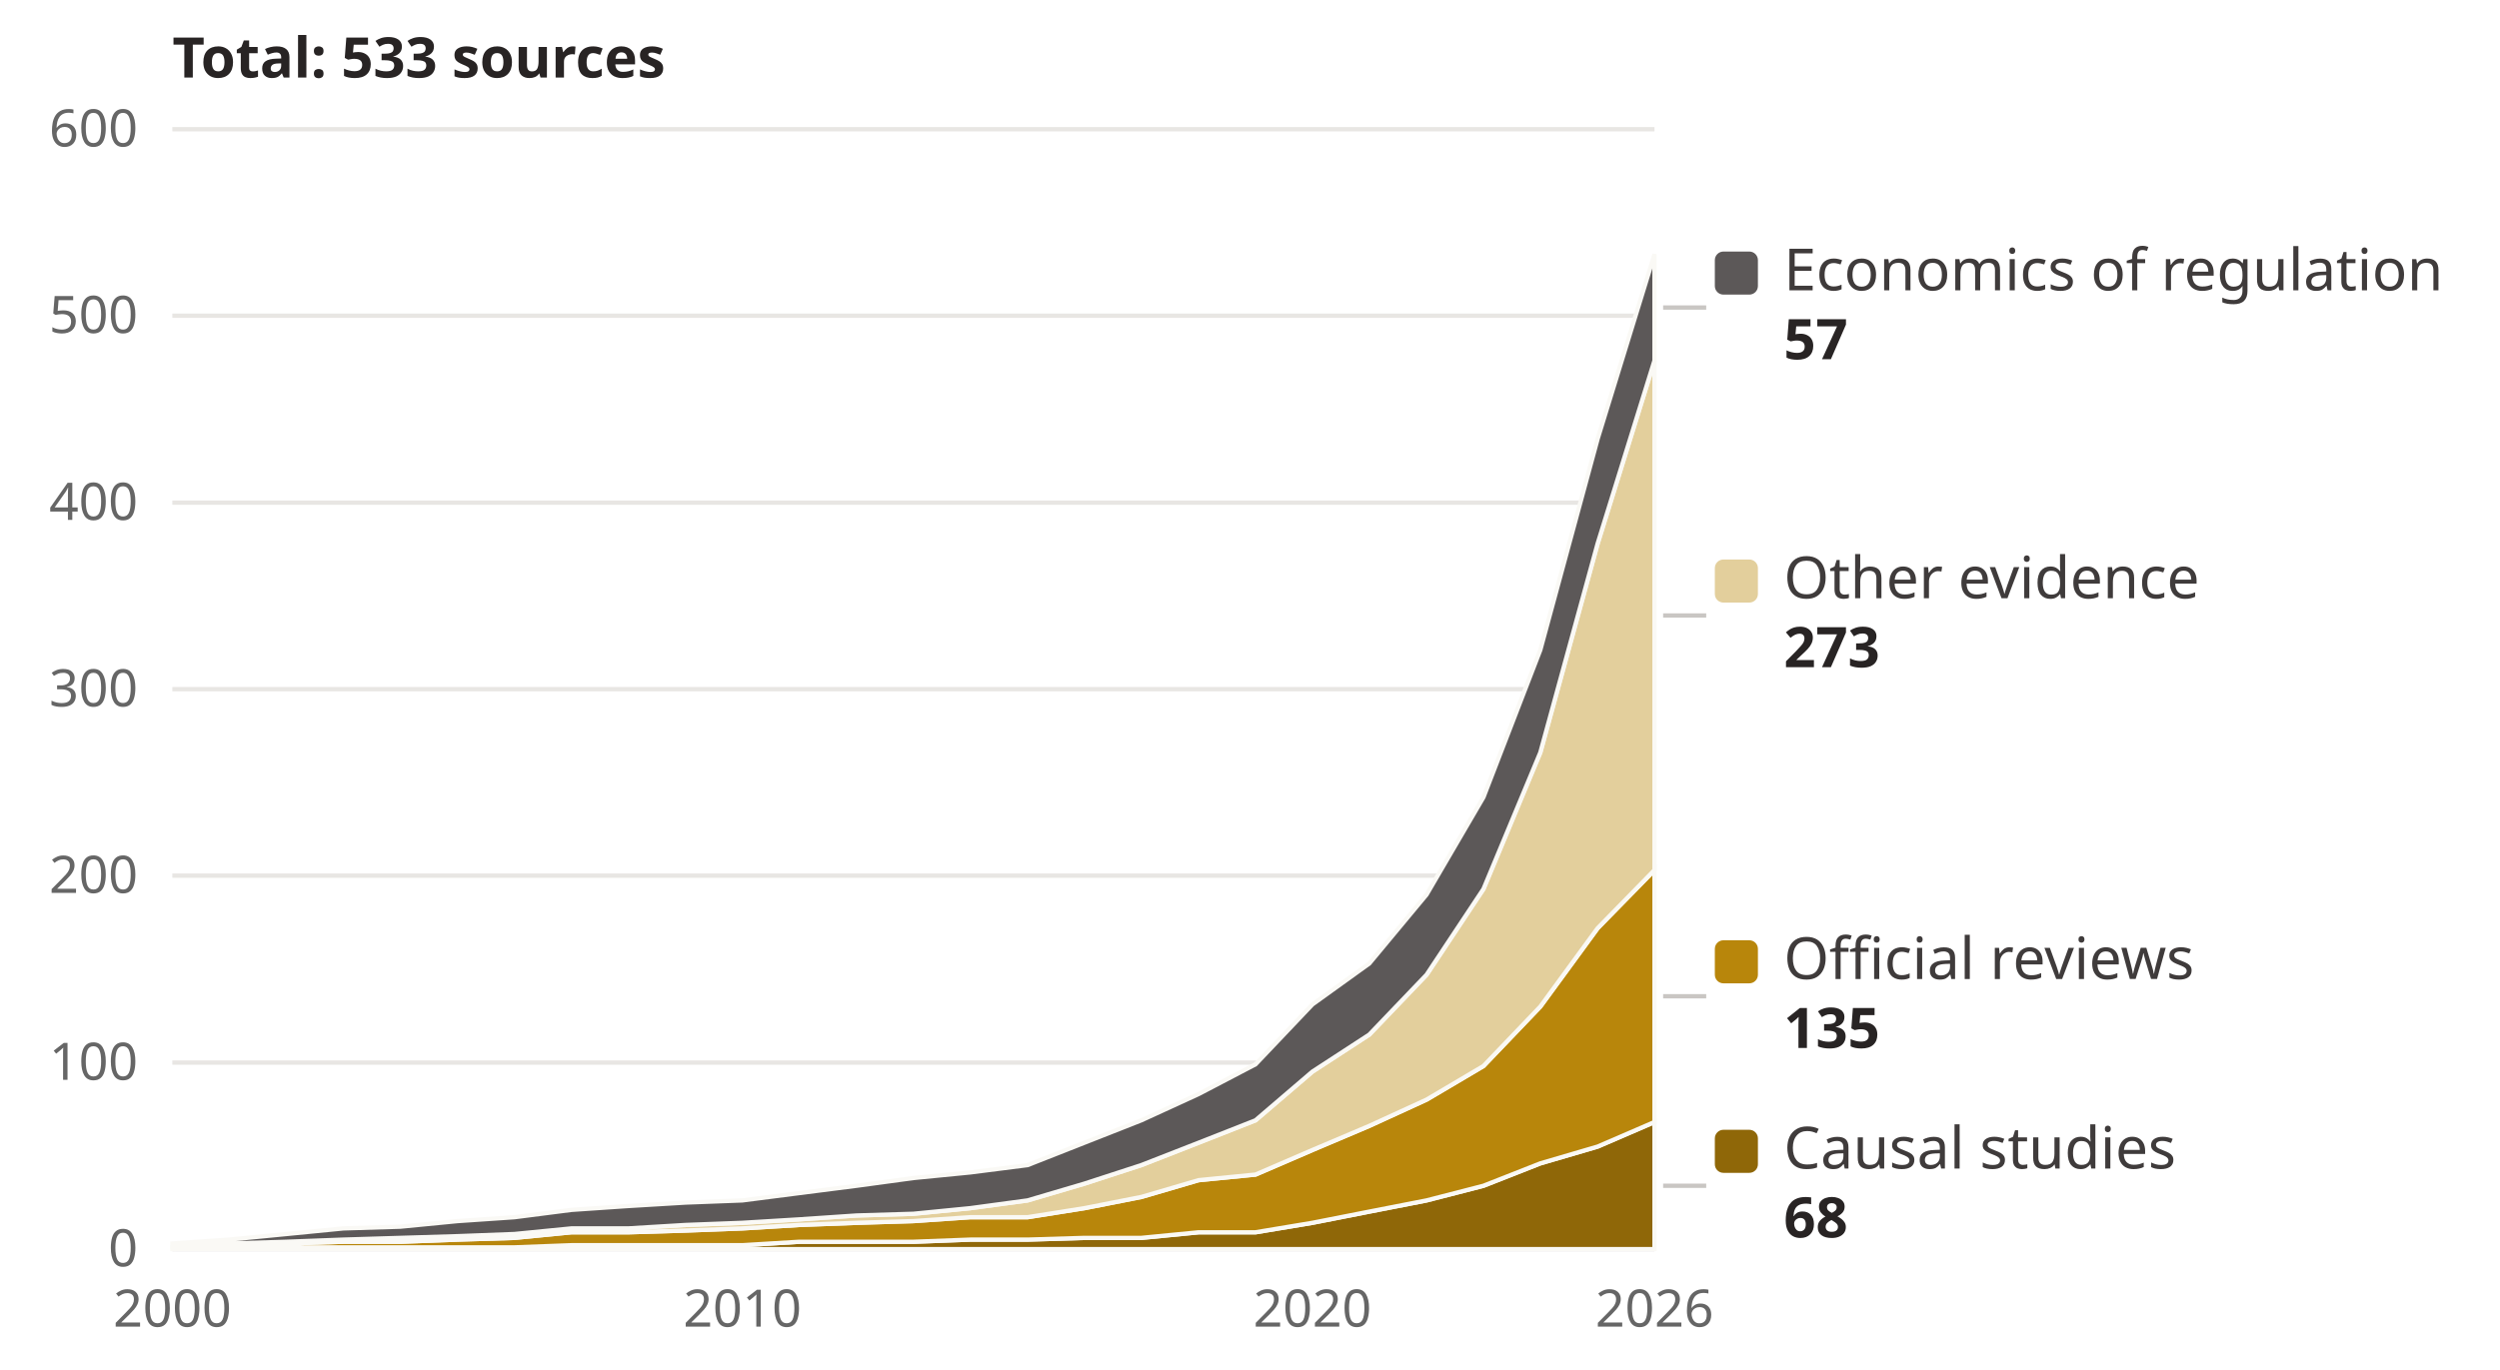
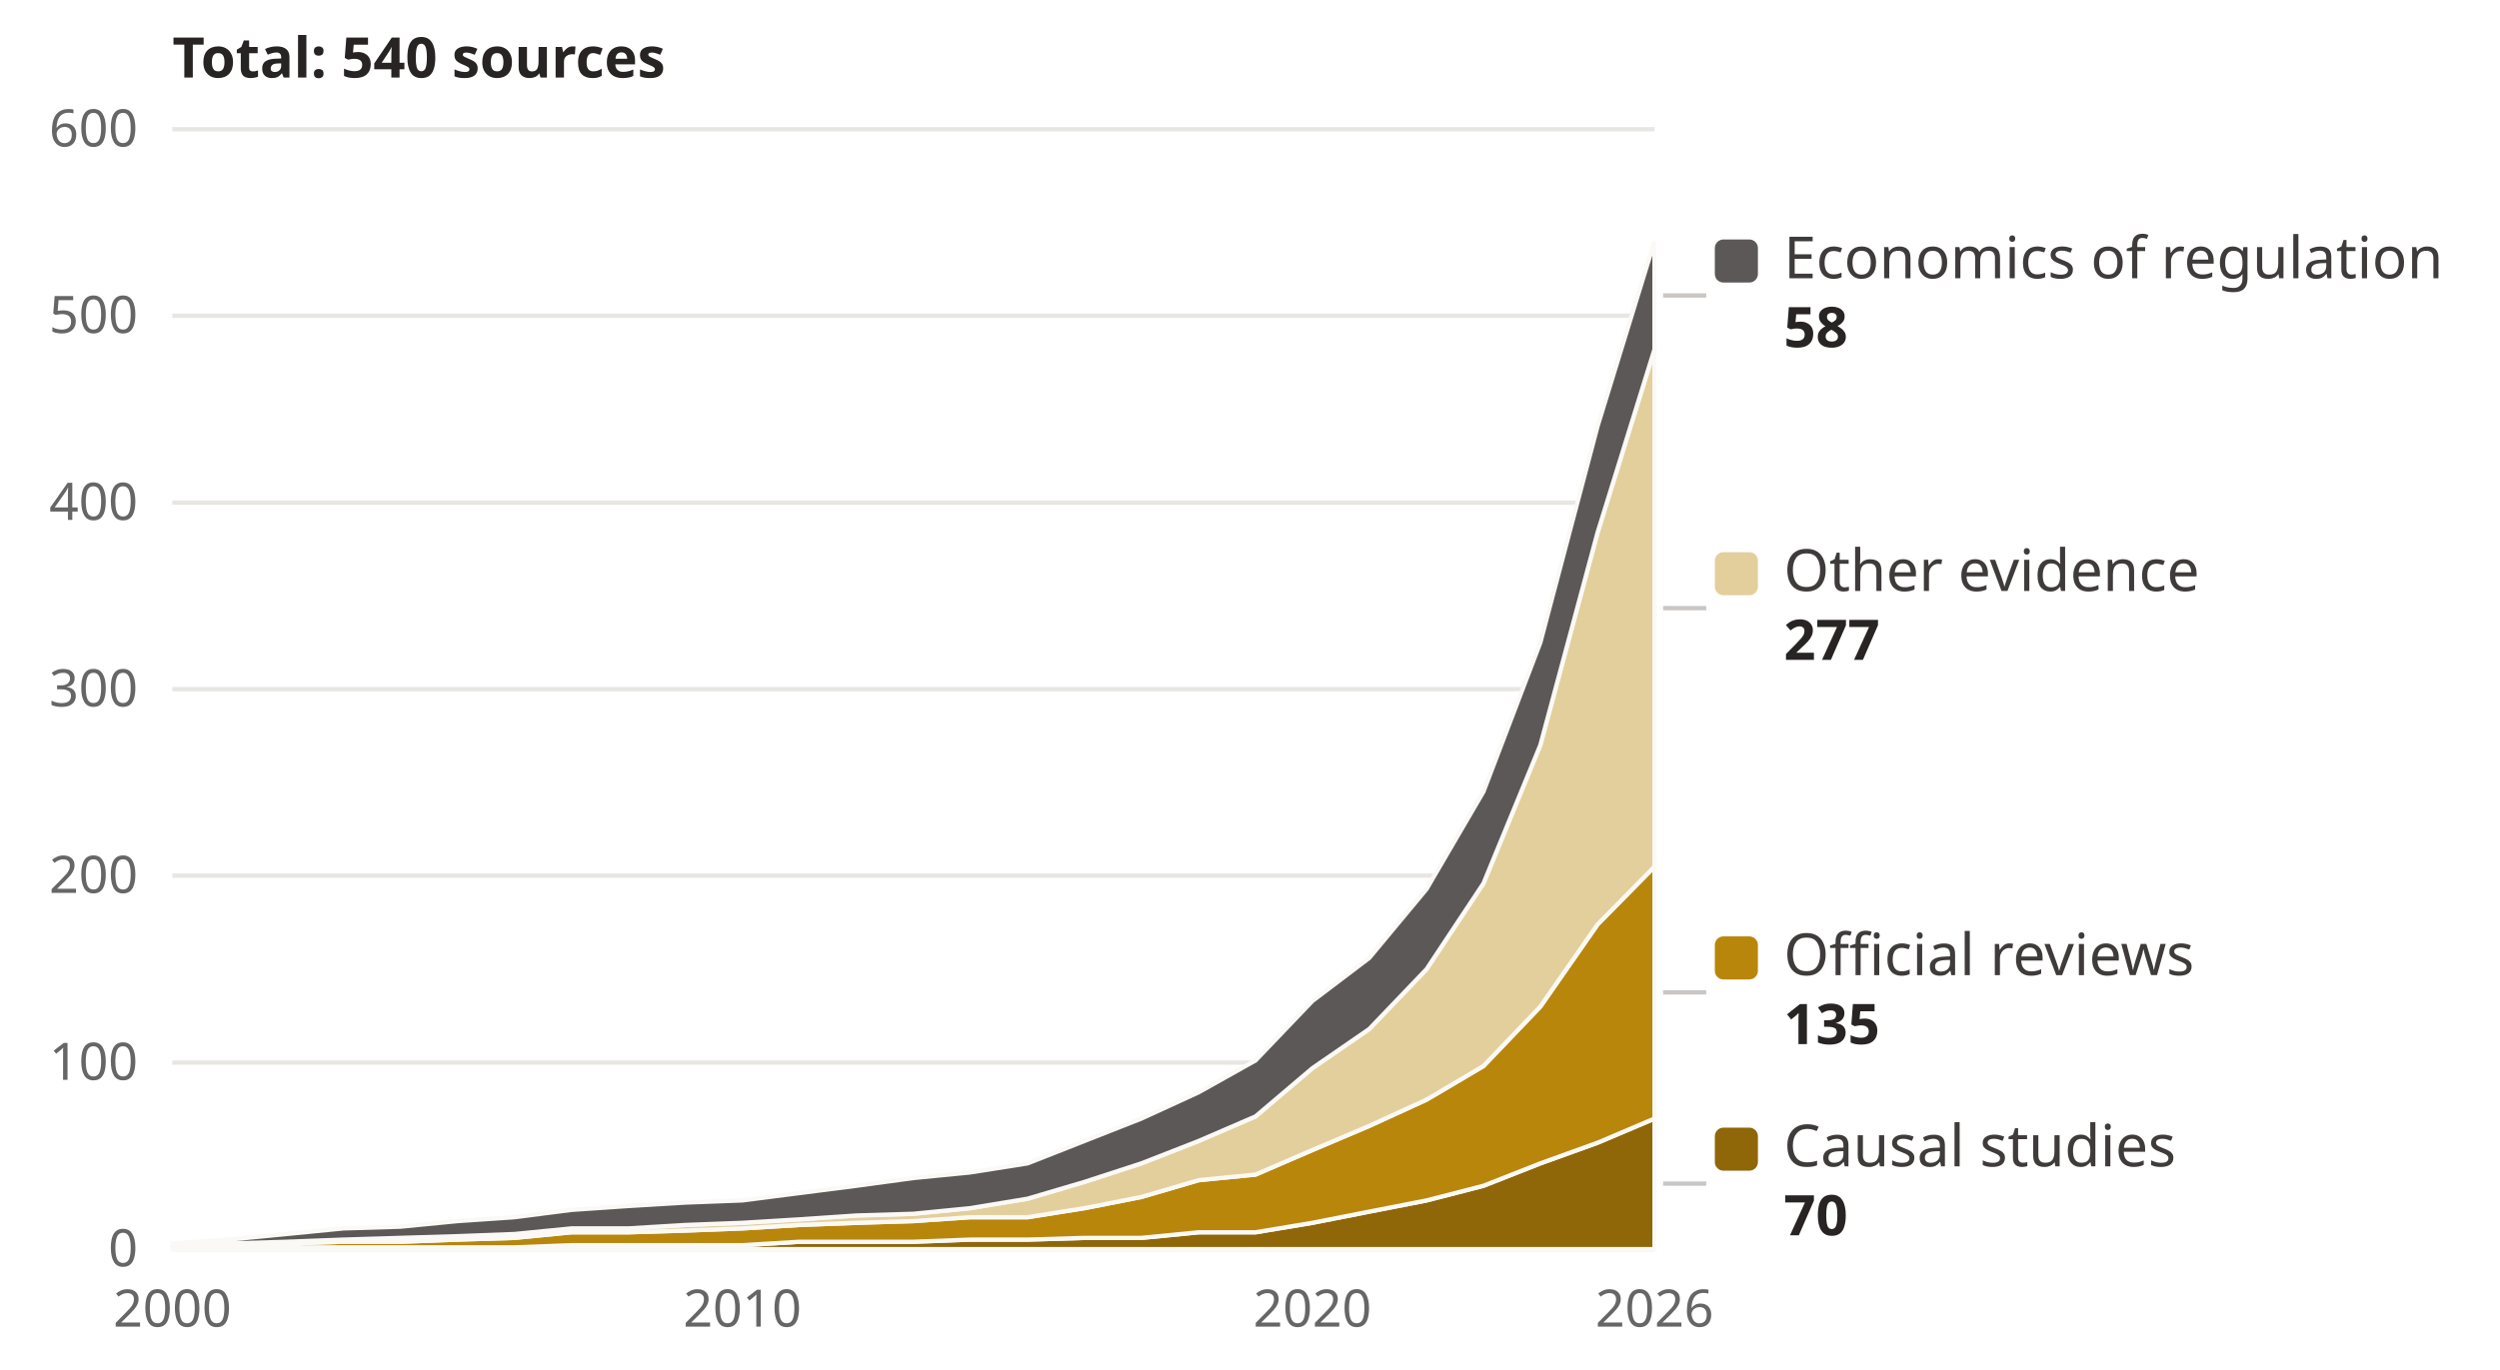
- <svg viewBox="0 0 580 318" width="100%" role="img" aria-label="Cumulative number of sources in the evidence library by type of study, 2000 to 2026: Causal studies 68; Official reviews 135; Other evidence 273; Economics of regulation 57">
+ <svg viewBox="0 0 580 318" width="100%" role="img" aria-label="Cumulative number of sources in the evidence library by type of study, 2000 to 2026: Causal studies 70; Official reviews 135; Other evidence 277; Economics of regulation 58">
  <line x1="40" x2="384" y1="290.0" y2="290.0" stroke="#C9C6C3" />
  <text x="32.0" y="294.0" text-anchor="end" font-family="DM Sans, sans-serif" font-size="12" fill="#666666">0</text>
  <line x1="40" x2="384" y1="246.7" y2="246.7" stroke="#E8E6E3" />
  <text x="32.0" y="250.7" text-anchor="end" font-family="DM Sans, sans-serif" font-size="12" fill="#666666">100</text>
  <line x1="40" x2="384" y1="203.3" y2="203.3" stroke="#E8E6E3" />
  <text x="32.0" y="207.3" text-anchor="end" font-family="DM Sans, sans-serif" font-size="12" fill="#666666">200</text>
  <line x1="40" x2="384" y1="160.0" y2="160.0" stroke="#E8E6E3" />
  <text x="32.0" y="164.0" text-anchor="end" font-family="DM Sans, sans-serif" font-size="12" fill="#666666">300</text>
  <line x1="40" x2="384" y1="116.7" y2="116.7" stroke="#E8E6E3" />
  <text x="32.0" y="120.7" text-anchor="end" font-family="DM Sans, sans-serif" font-size="12" fill="#666666">400</text>
  <line x1="40" x2="384" y1="73.3" y2="73.3" stroke="#E8E6E3" />
  <text x="32.0" y="77.3" text-anchor="end" font-family="DM Sans, sans-serif" font-size="12" fill="#666666">500</text>
  <line x1="40" x2="384" y1="30.0" y2="30.0" stroke="#E8E6E3" />
  <text x="32.0" y="34.0" text-anchor="end" font-family="DM Sans, sans-serif" font-size="12" fill="#666666">600</text>
  <text x="40.0" y="308.0" text-anchor="middle" font-family="DM Sans, sans-serif" font-size="12" fill="#666666">2000</text>
  <text x="172.3" y="308.0" text-anchor="middle" font-family="DM Sans, sans-serif" font-size="12" fill="#666666">2010</text>
  <text x="304.6" y="308.0" text-anchor="middle" font-family="DM Sans, sans-serif" font-size="12" fill="#666666">2020</text>
  <text x="384.0" y="308.0" text-anchor="middle" font-family="DM Sans, sans-serif" font-size="12" fill="#666666">2026</text>
-   <polygon points="40.0,290.0 53.2,289.6 66.5,289.6 79.7,289.6 92.9,289.6 106.2,289.6 119.4,289.6 132.6,289.1 145.8,289.1 159.1,289.1 172.3,289.1 185.5,288.3 198.8,288.3 212.0,288.3 225.2,287.8 238.5,287.8 251.7,287.4 264.9,287.4 278.2,286.1 291.4,286.1 304.6,283.9 317.8,281.3 331.1,278.7 344.3,275.3 357.5,270.1 370.8,266.2 384.0,260.5 384.0,290.0 370.8,290.0 357.5,290.0 344.3,290.0 331.1,290.0 317.8,290.0 304.6,290.0 291.4,290.0 278.2,290.0 264.9,290.0 251.7,290.0 238.5,290.0 225.2,290.0 212.0,290.0 198.8,290.0 185.5,290.0 172.3,290.0 159.1,290.0 145.8,290.0 132.6,290.0 119.4,290.0 106.2,290.0 92.9,290.0 79.7,290.0 66.5,290.0 53.2,290.0 40.0,290.0" fill="#8F6708" stroke="#FAF9F5" stroke-width="1" />
-   <polygon points="40.0,289.6 53.2,289.1 66.5,288.7 79.7,288.3 92.9,288.3 106.2,287.8 119.4,287.4 132.6,286.1 145.8,286.1 159.1,285.7 172.3,285.2 185.5,284.4 198.8,283.9 212.0,283.5 225.2,282.6 238.5,282.6 251.7,280.5 264.9,277.9 278.2,274.0 291.4,272.7 304.6,267.0 317.8,261.4 331.1,255.3 344.3,247.5 357.5,233.7 370.8,215.5 384.0,202.0 384.0,260.5 370.8,266.2 357.5,270.1 344.3,275.3 331.1,278.7 317.8,281.3 304.6,283.9 291.4,286.1 278.2,286.1 264.9,287.4 251.7,287.4 238.5,287.8 225.2,287.8 212.0,288.3 198.8,288.3 185.5,288.3 172.3,289.1 159.1,289.1 145.8,289.1 132.6,289.1 119.4,289.6 106.2,289.6 92.9,289.6 79.7,289.6 66.5,289.6 53.2,289.6 40.0,290.0" fill="#B8860B" stroke="#FAF9F5" stroke-width="1" />
-   <polygon points="40.0,289.6 53.2,288.7 66.5,288.3 79.7,287.8 92.9,287.4 106.2,287.0 119.4,286.5 132.6,285.2 145.8,285.2 159.1,284.4 172.3,283.9 185.5,283.1 198.8,282.2 212.0,281.8 225.2,280.5 238.5,278.7 251.7,274.8 264.9,270.5 278.2,265.3 291.4,260.1 304.6,248.8 317.8,240.2 331.1,226.3 344.3,206.4 357.5,174.7 370.8,126.2 384.0,83.7 384.0,202.0 370.8,215.5 357.5,233.7 344.3,247.5 331.1,255.3 317.8,261.4 304.6,267.0 291.4,272.7 278.2,274.0 264.9,277.9 251.7,280.5 238.5,282.6 225.2,282.6 212.0,283.5 198.8,283.9 185.5,284.4 172.3,285.2 159.1,285.7 145.8,286.1 132.6,286.1 119.4,287.4 106.2,287.8 92.9,288.3 79.7,288.3 66.5,288.7 53.2,289.1 40.0,289.6" fill="#E3CF9C" stroke="#FAF9F5" stroke-width="1" />
-   <polygon points="40.0,288.7 53.2,287.8 66.5,286.5 79.7,285.2 92.9,284.8 106.2,283.5 119.4,282.6 132.6,280.9 145.8,280.0 159.1,279.2 172.3,278.7 185.5,277.0 198.8,275.3 212.0,273.5 225.2,272.2 238.5,270.5 251.7,265.3 264.9,260.1 278.2,254.0 291.4,247.1 304.6,233.2 317.8,223.7 331.1,207.7 344.3,185.1 357.5,150.9 370.8,101.9 384.0,59.0 384.0,83.7 370.8,126.2 357.5,174.7 344.3,206.4 331.1,226.3 317.8,240.2 304.6,248.8 291.4,260.1 278.2,265.3 264.9,270.5 251.7,274.8 238.5,278.7 225.2,280.5 212.0,281.8 198.8,282.2 185.5,283.1 172.3,283.9 159.1,284.4 145.8,285.2 132.6,285.2 119.4,286.5 106.2,287.0 92.9,287.4 79.7,287.8 66.5,288.3 53.2,288.7 40.0,289.6" fill="#5C5858" stroke="#FAF9F5" stroke-width="1" />
-   <line x1="386" x2="396" y1="275.3" y2="275.3" stroke="#C9C6C3" />
-   <rect x="398" y="262.3" width="10" height="10" rx="2" fill="#8F6708" />
-   <text x="414.0" y="271.3" text-anchor="start" font-family="DM Sans, sans-serif" font-size="13.5" fill="#3F3B3B">Causal studies</text>
-   <text x="414.0" y="287.3" text-anchor="start" font-family="DM Sans, sans-serif" font-size="13" fill="#282424" font-weight="600">68</text>
-   <line x1="386" x2="396" y1="231.3" y2="231.3" stroke="#C9C6C3" />
-   <rect x="398" y="218.3" width="10" height="10" rx="2" fill="#B8860B" />
-   <text x="414.0" y="227.3" text-anchor="start" font-family="DM Sans, sans-serif" font-size="13.5" fill="#3F3B3B">Official reviews</text>
-   <text x="414.0" y="243.3" text-anchor="start" font-family="DM Sans, sans-serif" font-size="13" fill="#282424" font-weight="600">135</text>
-   <line x1="386" x2="396" y1="142.9" y2="142.9" stroke="#C9C6C3" />
-   <rect x="398" y="129.9" width="10" height="10" rx="2" fill="#E3CF9C" />
-   <text x="414.0" y="138.9" text-anchor="start" font-family="DM Sans, sans-serif" font-size="13.5" fill="#3F3B3B">Other evidence</text>
-   <text x="414.0" y="154.9" text-anchor="start" font-family="DM Sans, sans-serif" font-size="13" fill="#282424" font-weight="600">273</text>
-   <line x1="386" x2="396" y1="71.4" y2="71.4" stroke="#C9C6C3" />
-   <rect x="398" y="58.4" width="10" height="10" rx="2" fill="#5C5858" />
-   <text x="414.0" y="67.4" text-anchor="start" font-family="DM Sans, sans-serif" font-size="13.5" fill="#3F3B3B">Economics of regulation</text>
-   <text x="414.0" y="83.4" text-anchor="start" font-family="DM Sans, sans-serif" font-size="13" fill="#282424" font-weight="600">57</text>
-   <text x="40.0" y="18.0" text-anchor="start" font-family="DM Sans, sans-serif" font-size="13" fill="#282424" font-weight="600">Total: 533 sources</text>
+   <polygon points="40.0,290.0 53.2,289.6 66.5,289.6 79.7,289.6 92.9,289.6 106.2,289.6 119.4,289.6 132.6,289.1 145.8,289.1 159.1,289.1 172.3,289.1 185.5,288.3 198.8,288.3 212.0,288.3 225.2,287.8 238.5,287.8 251.7,287.4 264.9,287.4 278.2,286.1 291.4,286.1 304.6,283.9 317.8,281.3 331.1,278.7 344.3,275.3 357.5,270.1 370.8,265.3 384.0,259.7 384.0,290.0 370.8,290.0 357.5,290.0 344.3,290.0 331.1,290.0 317.8,290.0 304.6,290.0 291.4,290.0 278.2,290.0 264.9,290.0 251.7,290.0 238.5,290.0 225.2,290.0 212.0,290.0 198.8,290.0 185.5,290.0 172.3,290.0 159.1,290.0 145.8,290.0 132.6,290.0 119.4,290.0 106.2,290.0 92.9,290.0 79.7,290.0 66.5,290.0 53.2,290.0 40.0,290.0" fill="#8F6708" stroke="#FAF9F5" stroke-width="1" />
+   <polygon points="40.0,289.6 53.2,289.1 66.5,288.7 79.7,288.3 92.9,288.3 106.2,287.8 119.4,287.4 132.6,286.1 145.8,286.1 159.1,285.7 172.3,285.2 185.5,284.4 198.8,283.9 212.0,283.5 225.2,282.6 238.5,282.6 251.7,280.5 264.9,277.9 278.2,274.0 291.4,272.7 304.6,267.0 317.8,261.4 331.1,255.3 344.3,247.5 357.5,233.7 370.8,214.6 384.0,201.2 384.0,259.7 370.8,265.3 357.5,270.1 344.3,275.3 331.1,278.7 317.8,281.3 304.6,283.9 291.4,286.1 278.2,286.1 264.9,287.4 251.7,287.4 238.5,287.8 225.2,287.8 212.0,288.3 198.8,288.3 185.5,288.3 172.3,289.1 159.1,289.1 145.8,289.1 132.6,289.1 119.4,289.6 106.2,289.6 92.9,289.6 79.7,289.6 66.5,289.6 53.2,289.6 40.0,290.0" fill="#B8860B" stroke="#FAF9F5" stroke-width="1" />
+   <polygon points="40.0,289.6 53.2,288.7 66.5,288.3 79.7,287.8 92.9,287.4 106.2,287.0 119.4,286.5 132.6,285.2 145.8,285.2 159.1,284.4 172.3,283.9 185.5,283.1 198.8,282.2 212.0,281.8 225.2,280.5 238.5,278.3 251.7,274.4 264.9,270.1 278.2,264.9 291.4,259.2 304.6,248.0 317.8,238.9 331.1,225.0 344.3,205.1 357.5,173.0 370.8,123.6 384.0,81.1 384.0,201.2 370.8,214.6 357.5,233.7 344.3,247.5 331.1,255.3 317.8,261.4 304.6,267.0 291.4,272.7 278.2,274.0 264.9,277.9 251.7,280.5 238.5,282.6 225.2,282.6 212.0,283.5 198.8,283.9 185.5,284.4 172.3,285.2 159.1,285.7 145.8,286.1 132.6,286.1 119.4,287.4 106.2,287.8 92.9,288.3 79.7,288.3 66.5,288.7 53.2,289.1 40.0,289.6" fill="#E3CF9C" stroke="#FAF9F5" stroke-width="1" />
+   <polygon points="40.0,288.7 53.2,287.8 66.5,286.5 79.7,285.2 92.9,284.8 106.2,283.5 119.4,282.6 132.6,280.9 145.8,280.0 159.1,279.2 172.3,278.7 185.5,277.0 198.8,275.3 212.0,273.5 225.2,272.2 238.5,270.1 251.7,264.9 264.9,259.7 278.2,253.6 291.4,246.2 304.6,232.4 317.8,222.4 331.1,206.4 344.3,183.8 357.5,149.2 370.8,98.9 384.0,56.0 384.0,81.1 370.8,123.6 357.5,173.0 344.3,205.1 331.1,225.0 317.8,238.9 304.6,248.0 291.4,259.2 278.2,264.9 264.9,270.1 251.7,274.4 238.5,278.3 225.2,280.5 212.0,281.8 198.8,282.2 185.5,283.1 172.3,283.9 159.1,284.4 145.8,285.2 132.6,285.2 119.4,286.5 106.2,287.0 92.9,287.4 79.7,287.8 66.5,288.3 53.2,288.7 40.0,289.6" fill="#5C5858" stroke="#FAF9F5" stroke-width="1" />
+   <line x1="386" x2="396" y1="274.8" y2="274.8" stroke="#C9C6C3" />
+   <rect x="398" y="261.8" width="10" height="10" rx="2" fill="#8F6708" />
+   <text x="414.0" y="270.8" text-anchor="start" font-family="DM Sans, sans-serif" font-size="13.5" fill="#3F3B3B">Causal studies</text>
+   <text x="414.0" y="286.8" text-anchor="start" font-family="DM Sans, sans-serif" font-size="13" fill="#282424" font-weight="600">70</text>
+   <line x1="386" x2="396" y1="230.4" y2="230.4" stroke="#C9C6C3" />
+   <rect x="398" y="217.4" width="10" height="10" rx="2" fill="#B8860B" />
+   <text x="414.0" y="226.4" text-anchor="start" font-family="DM Sans, sans-serif" font-size="13.5" fill="#3F3B3B">Official reviews</text>
+   <text x="414.0" y="242.4" text-anchor="start" font-family="DM Sans, sans-serif" font-size="13" fill="#282424" font-weight="600">135</text>
+   <line x1="386" x2="396" y1="141.2" y2="141.2" stroke="#C9C6C3" />
+   <rect x="398" y="128.2" width="10" height="10" rx="2" fill="#E3CF9C" />
+   <text x="414.0" y="137.2" text-anchor="start" font-family="DM Sans, sans-serif" font-size="13.5" fill="#3F3B3B">Other evidence</text>
+   <text x="414.0" y="153.2" text-anchor="start" font-family="DM Sans, sans-serif" font-size="13" fill="#282424" font-weight="600">277</text>
+   <line x1="386" x2="396" y1="68.6" y2="68.6" stroke="#C9C6C3" />
+   <rect x="398" y="55.6" width="10" height="10" rx="2" fill="#5C5858" />
+   <text x="414.0" y="64.6" text-anchor="start" font-family="DM Sans, sans-serif" font-size="13.5" fill="#3F3B3B">Economics of regulation</text>
+   <text x="414.0" y="80.6" text-anchor="start" font-family="DM Sans, sans-serif" font-size="13" fill="#282424" font-weight="600">58</text>
+   <text x="40.0" y="18.0" text-anchor="start" font-family="DM Sans, sans-serif" font-size="13" fill="#282424" font-weight="600">Total: 540 sources</text>
</svg>
